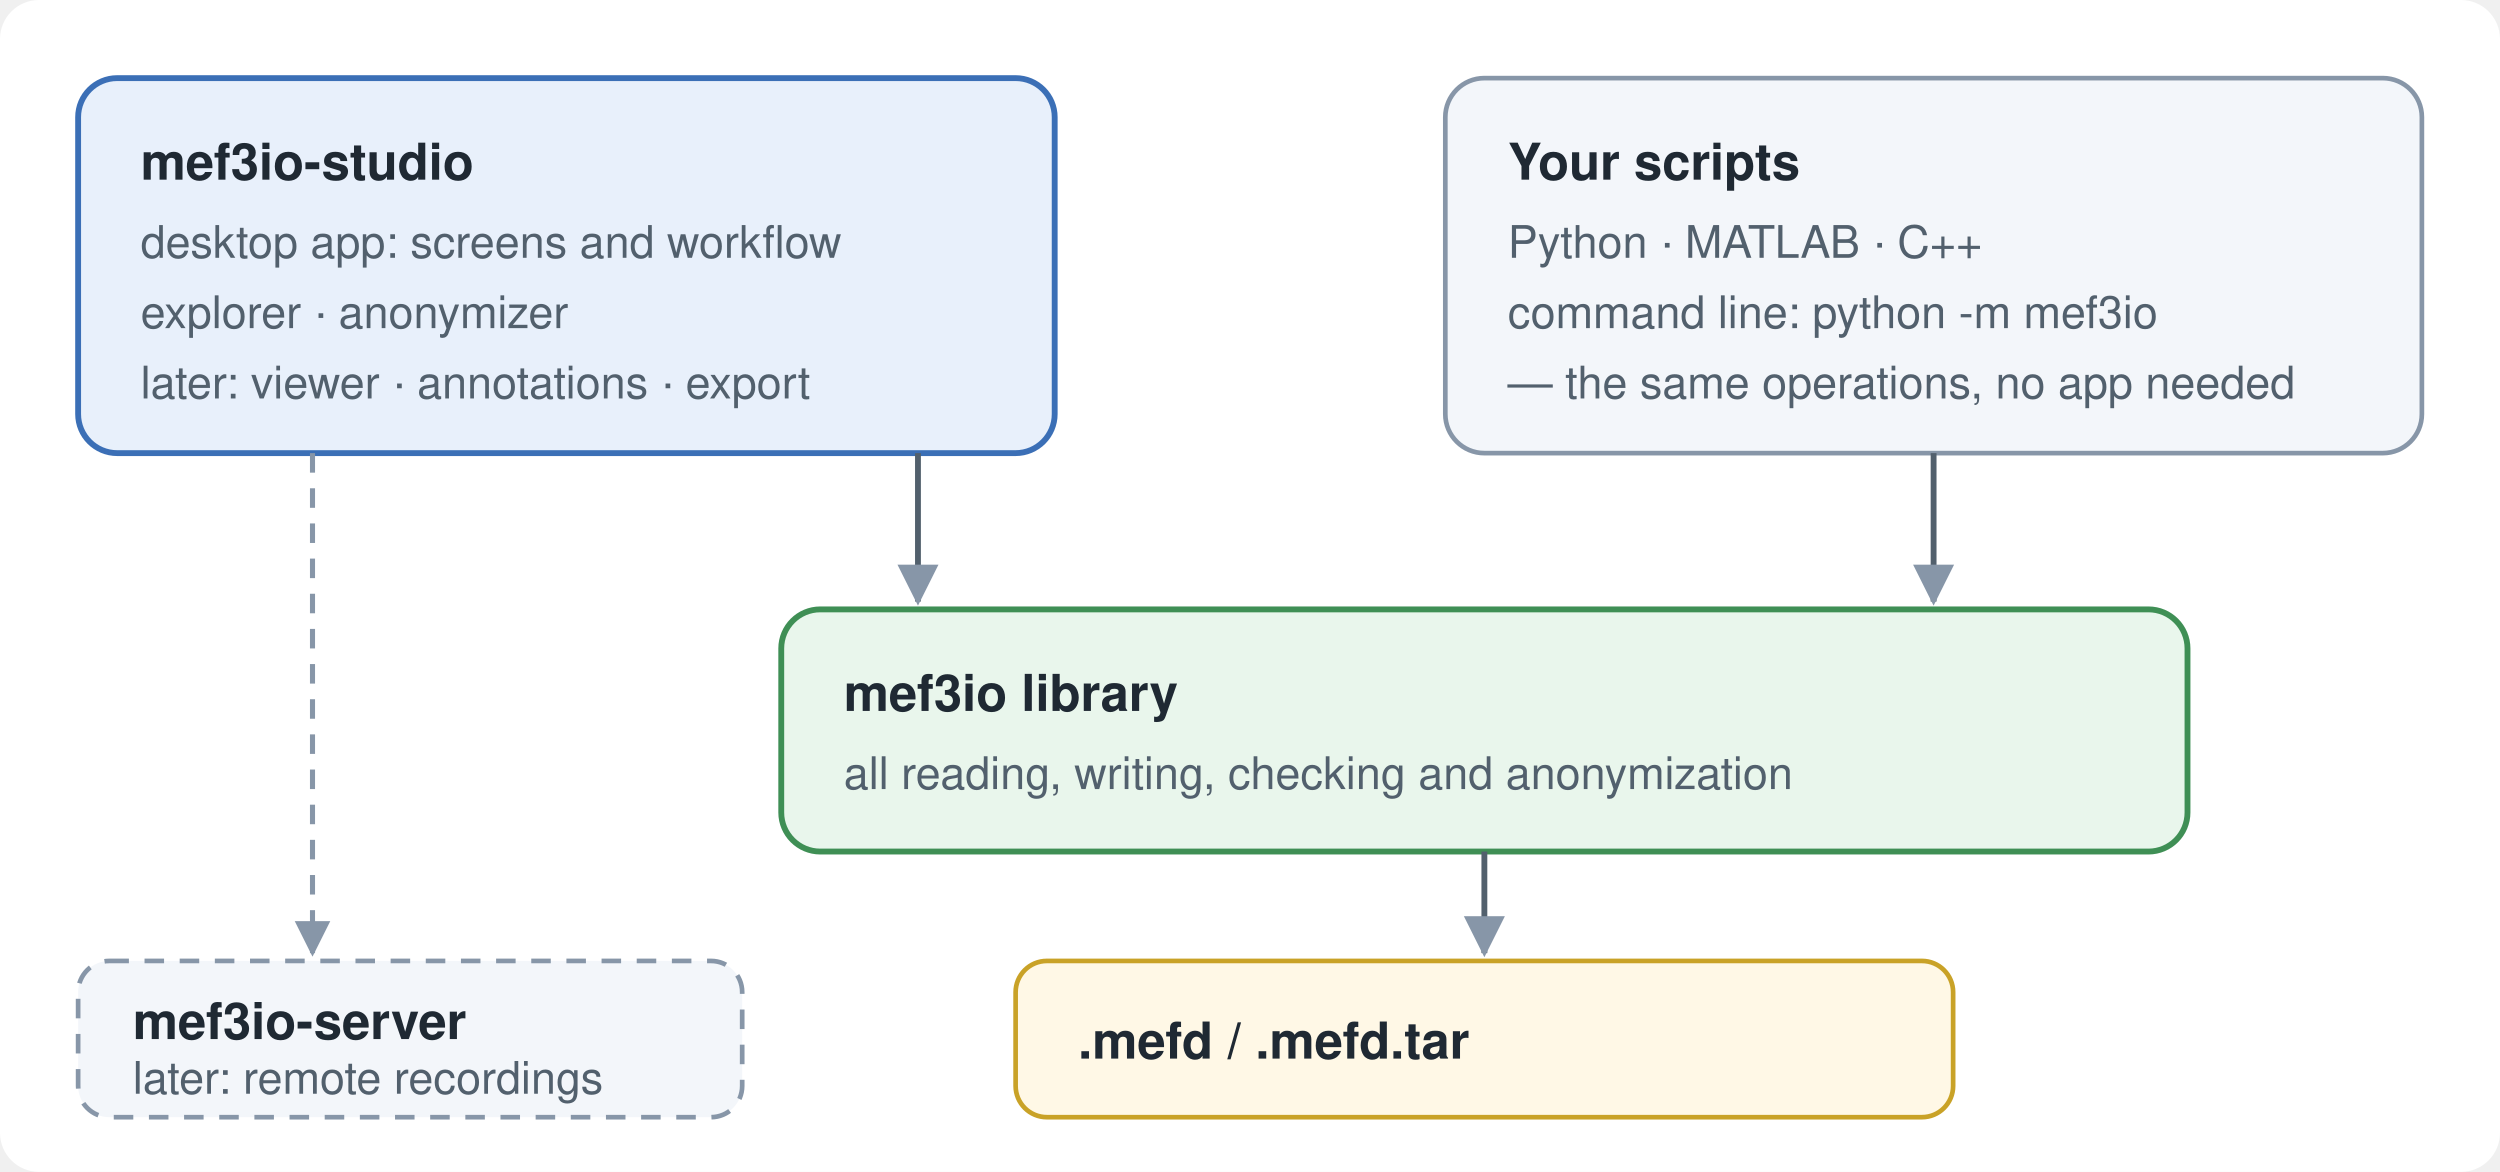
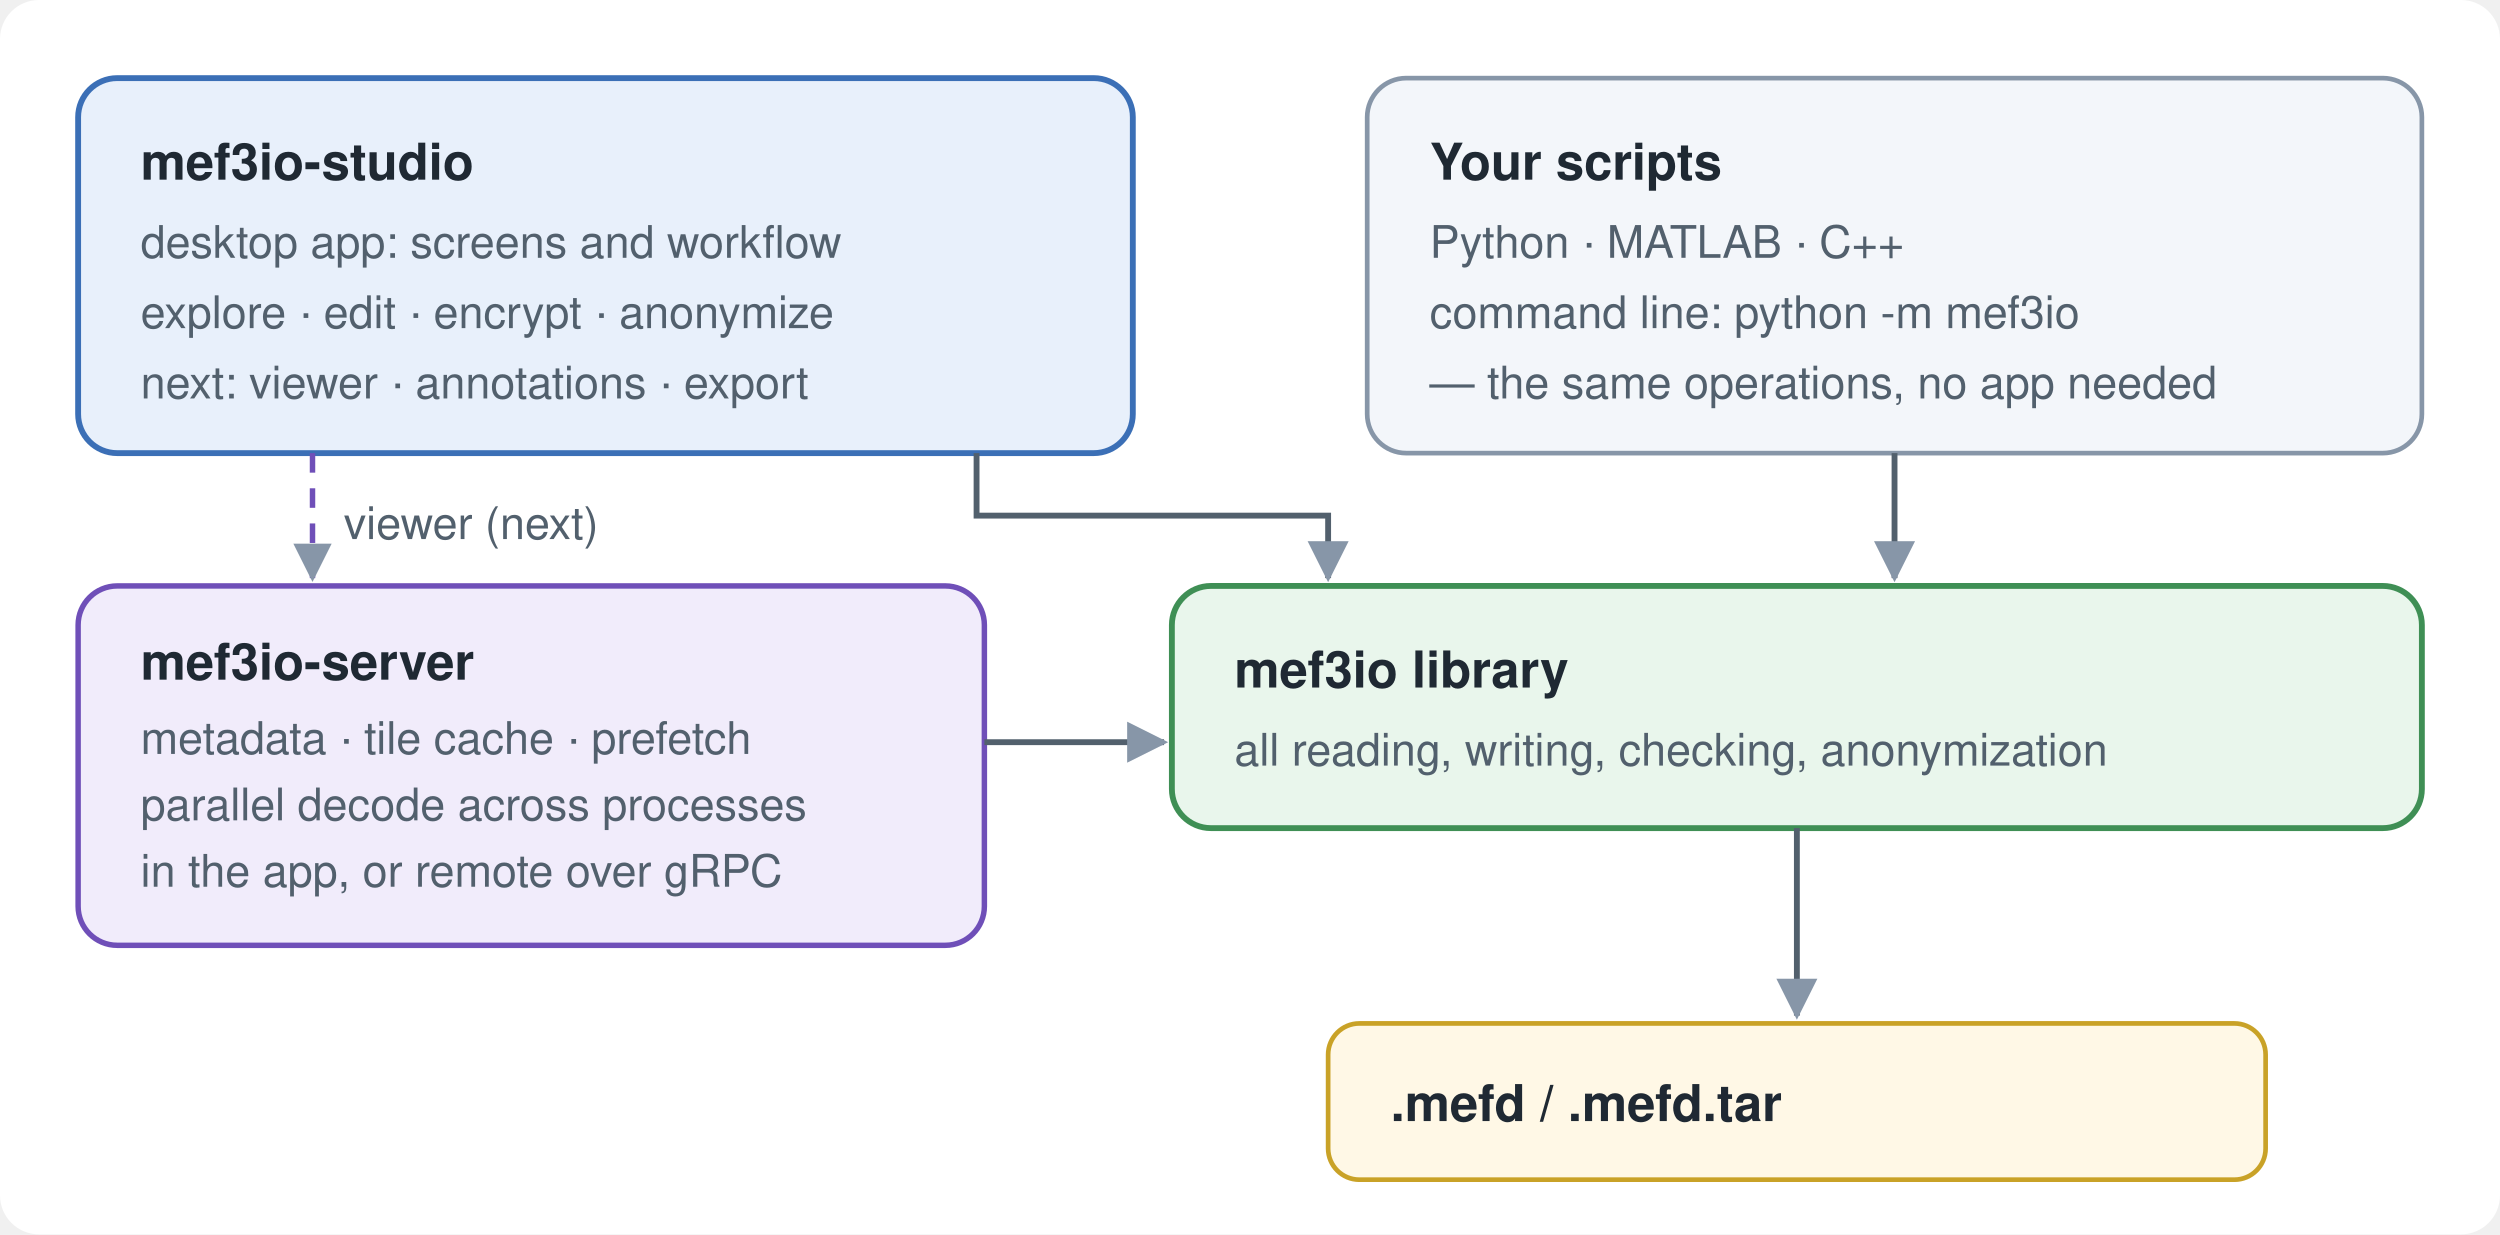
- <svg xmlns="http://www.w3.org/2000/svg" viewBox="0 0 640 300" font-family="-apple-system, Segoe UI, Helvetica, Arial, sans-serif" font-size="13">
+ <svg xmlns="http://www.w3.org/2000/svg" viewBox="0 0 640 316" font-family="-apple-system, Segoe UI, Helvetica, Arial, sans-serif" font-size="13">
  <style>
    .bg { fill: #ffffff; }
    .app { fill: #e8f0fb; stroke: #3b6fb6; stroke-width: 1.5; }
    .lib { fill: #e9f6ec; stroke: #3f8f55; stroke-width: 1.5; }
-     .srv { fill: #f3f6fa; stroke: #8796a8; stroke-width: 1.2; stroke-dasharray: 5 4; }
+     .srv { fill: #f1ecfb; stroke: #6f4fb8; stroke-width: 1.4; }
    .disk { fill: #fff8e6; stroke: #c9a227; stroke-width: 1.2; }
    .other { fill: #f3f6fa; stroke: #8796a8; stroke-width: 1.2; }
    .t { fill: #1f2933; font-weight: 600; }
    .m { fill: #52606d; font-size: 11.5px; }
    .arrow { stroke: #52606d; stroke-width: 1.5; fill: none; marker-end: url(#a); }
-     .darrow { stroke: #8796a8; stroke-width: 1.3; fill: none; stroke-dasharray: 5 4; marker-end: url(#a); }
+     .darrow { stroke: #6f4fb8; stroke-width: 1.4; fill: none; stroke-dasharray: 5 4; marker-end: url(#a); }
    @media (prefers-color-scheme: dark) {
      .bg { fill: #0d1117; }
      .app { fill: #102038; stroke: #6ea3ea; }
      .lib { fill: #11281a; stroke: #5fbf7a; }
-       .srv, .other { fill: #161b22; stroke: #6e7681; }
+       .srv { fill: #1d1633; stroke: #a58be6; }
+       .other { fill: #161b22; stroke: #6e7681; }
      .disk { fill: #2b2410; stroke: #d6b347; }
      .t { fill: #e6edf3; }
      .m { fill: #9aa7b4; }
      .arrow { stroke: #9aa7b4; }
-       .darrow { stroke: #6e7681; }
+       .darrow { stroke: #a58be6; }
    }
  </style>
  <defs>
    <marker id="a" viewBox="0 0 10 10" refX="9" refY="5" markerWidth="7" markerHeight="7" orient="auto">
      <path d="M0,0 L10,5 L0,10 z" fill="#8796a8" />
    </marker>
  </defs>
-   <rect class="bg" x="0" y="0" width="640" height="300" rx="10" />
-   <rect class="app" x="20" y="20" width="250" height="96" rx="10" />
+   <rect class="bg" x="0" y="0" width="640" height="316" rx="10" />
+   <rect class="app" x="20" y="20" width="270" height="96" rx="10" />
  <text class="t" x="36" y="46">mef3io-studio</text>
  <text class="m" x="36" y="66">desktop app: screens and workflow</text>
-   <text class="m" x="36" y="84">explorer · anonymizer</text>
-   <text class="m" x="36" y="102">later: viewer · annotations · export</text>
-   <rect class="other" x="370" y="20" width="250" height="96" rx="10" />
-   <text class="t" x="386" y="46">Your scripts</text>
-   <text class="m" x="386" y="66">Python · MATLAB · C++</text>
-   <text class="m" x="386" y="84">command line: python -m mef3io</text>
-   <text class="m" x="386" y="102">— the same operations, no app needed</text>
-   <rect class="lib" x="200" y="156" width="360" height="62" rx="10" />
-   <text class="t" x="216" y="182">mef3io library</text>
-   <text class="m" x="216" y="202">all reading, writing, checking and anonymization</text>
-   <rect class="disk" x="260" y="246" width="240" height="40" rx="8" />
-   <text class="t" x="276" y="271">.mefd / .mefd.tar</text>
-   <rect class="srv" x="20" y="246" width="170" height="40" rx="8" />
-   <text class="t" x="34" y="266">mef3io-server</text>
-   <text class="m" x="34" y="280">later: remote recordings</text>
-   <path class="arrow" d="M235 116 V154" />
-   <path class="arrow" d="M495 116 V154" />
-   <path class="arrow" d="M380 218 V244" />
-   <path class="darrow" d="M80 116 V244" />
+   <text class="m" x="36" y="84">explore · edit · encrypt · anonymize</text>
+   <text class="m" x="36" y="102">next: viewer · annotations · export</text>
+   <rect class="other" x="350" y="20" width="270" height="96" rx="10" />
+   <text class="t" x="366" y="46">Your scripts</text>
+   <text class="m" x="366" y="66">Python · MATLAB · C++</text>
+   <text class="m" x="366" y="84">command line: python -m mef3io</text>
+   <text class="m" x="366" y="102">— the same operations, no app needed</text>
+   <rect class="srv" x="20" y="150" width="232" height="92" rx="10" />
+   <text class="t" x="36" y="174">mef3io-server</text>
+   <text class="m" x="36" y="193">metadata · tile cache · prefetch</text>
+   <text class="m" x="36" y="210">parallel decode across processes</text>
+   <text class="m" x="36" y="227">in the app, or remote over gRPC</text>
+   <rect class="lib" x="300" y="150" width="320" height="62" rx="10" />
+   <text class="t" x="316" y="176">mef3io library</text>
+   <text class="m" x="316" y="196">all reading, writing, checking, anonymization</text>
+   <rect class="disk" x="340" y="262" width="240" height="40" rx="8" />
+   <text class="t" x="356" y="287">.mefd / .mefd.tar</text>
+   <path class="arrow" d="M250 116 V132 H340 V148" />
+   <path class="darrow" d="M80 116 V148" />
+   <text class="m" x="88" y="138">viewer (next)</text>
+   <path class="arrow" d="M252 190 H298" />
+   <path class="arrow" d="M485 116 V148" />
+   <path class="arrow" d="M460 212 V260" />
</svg>
